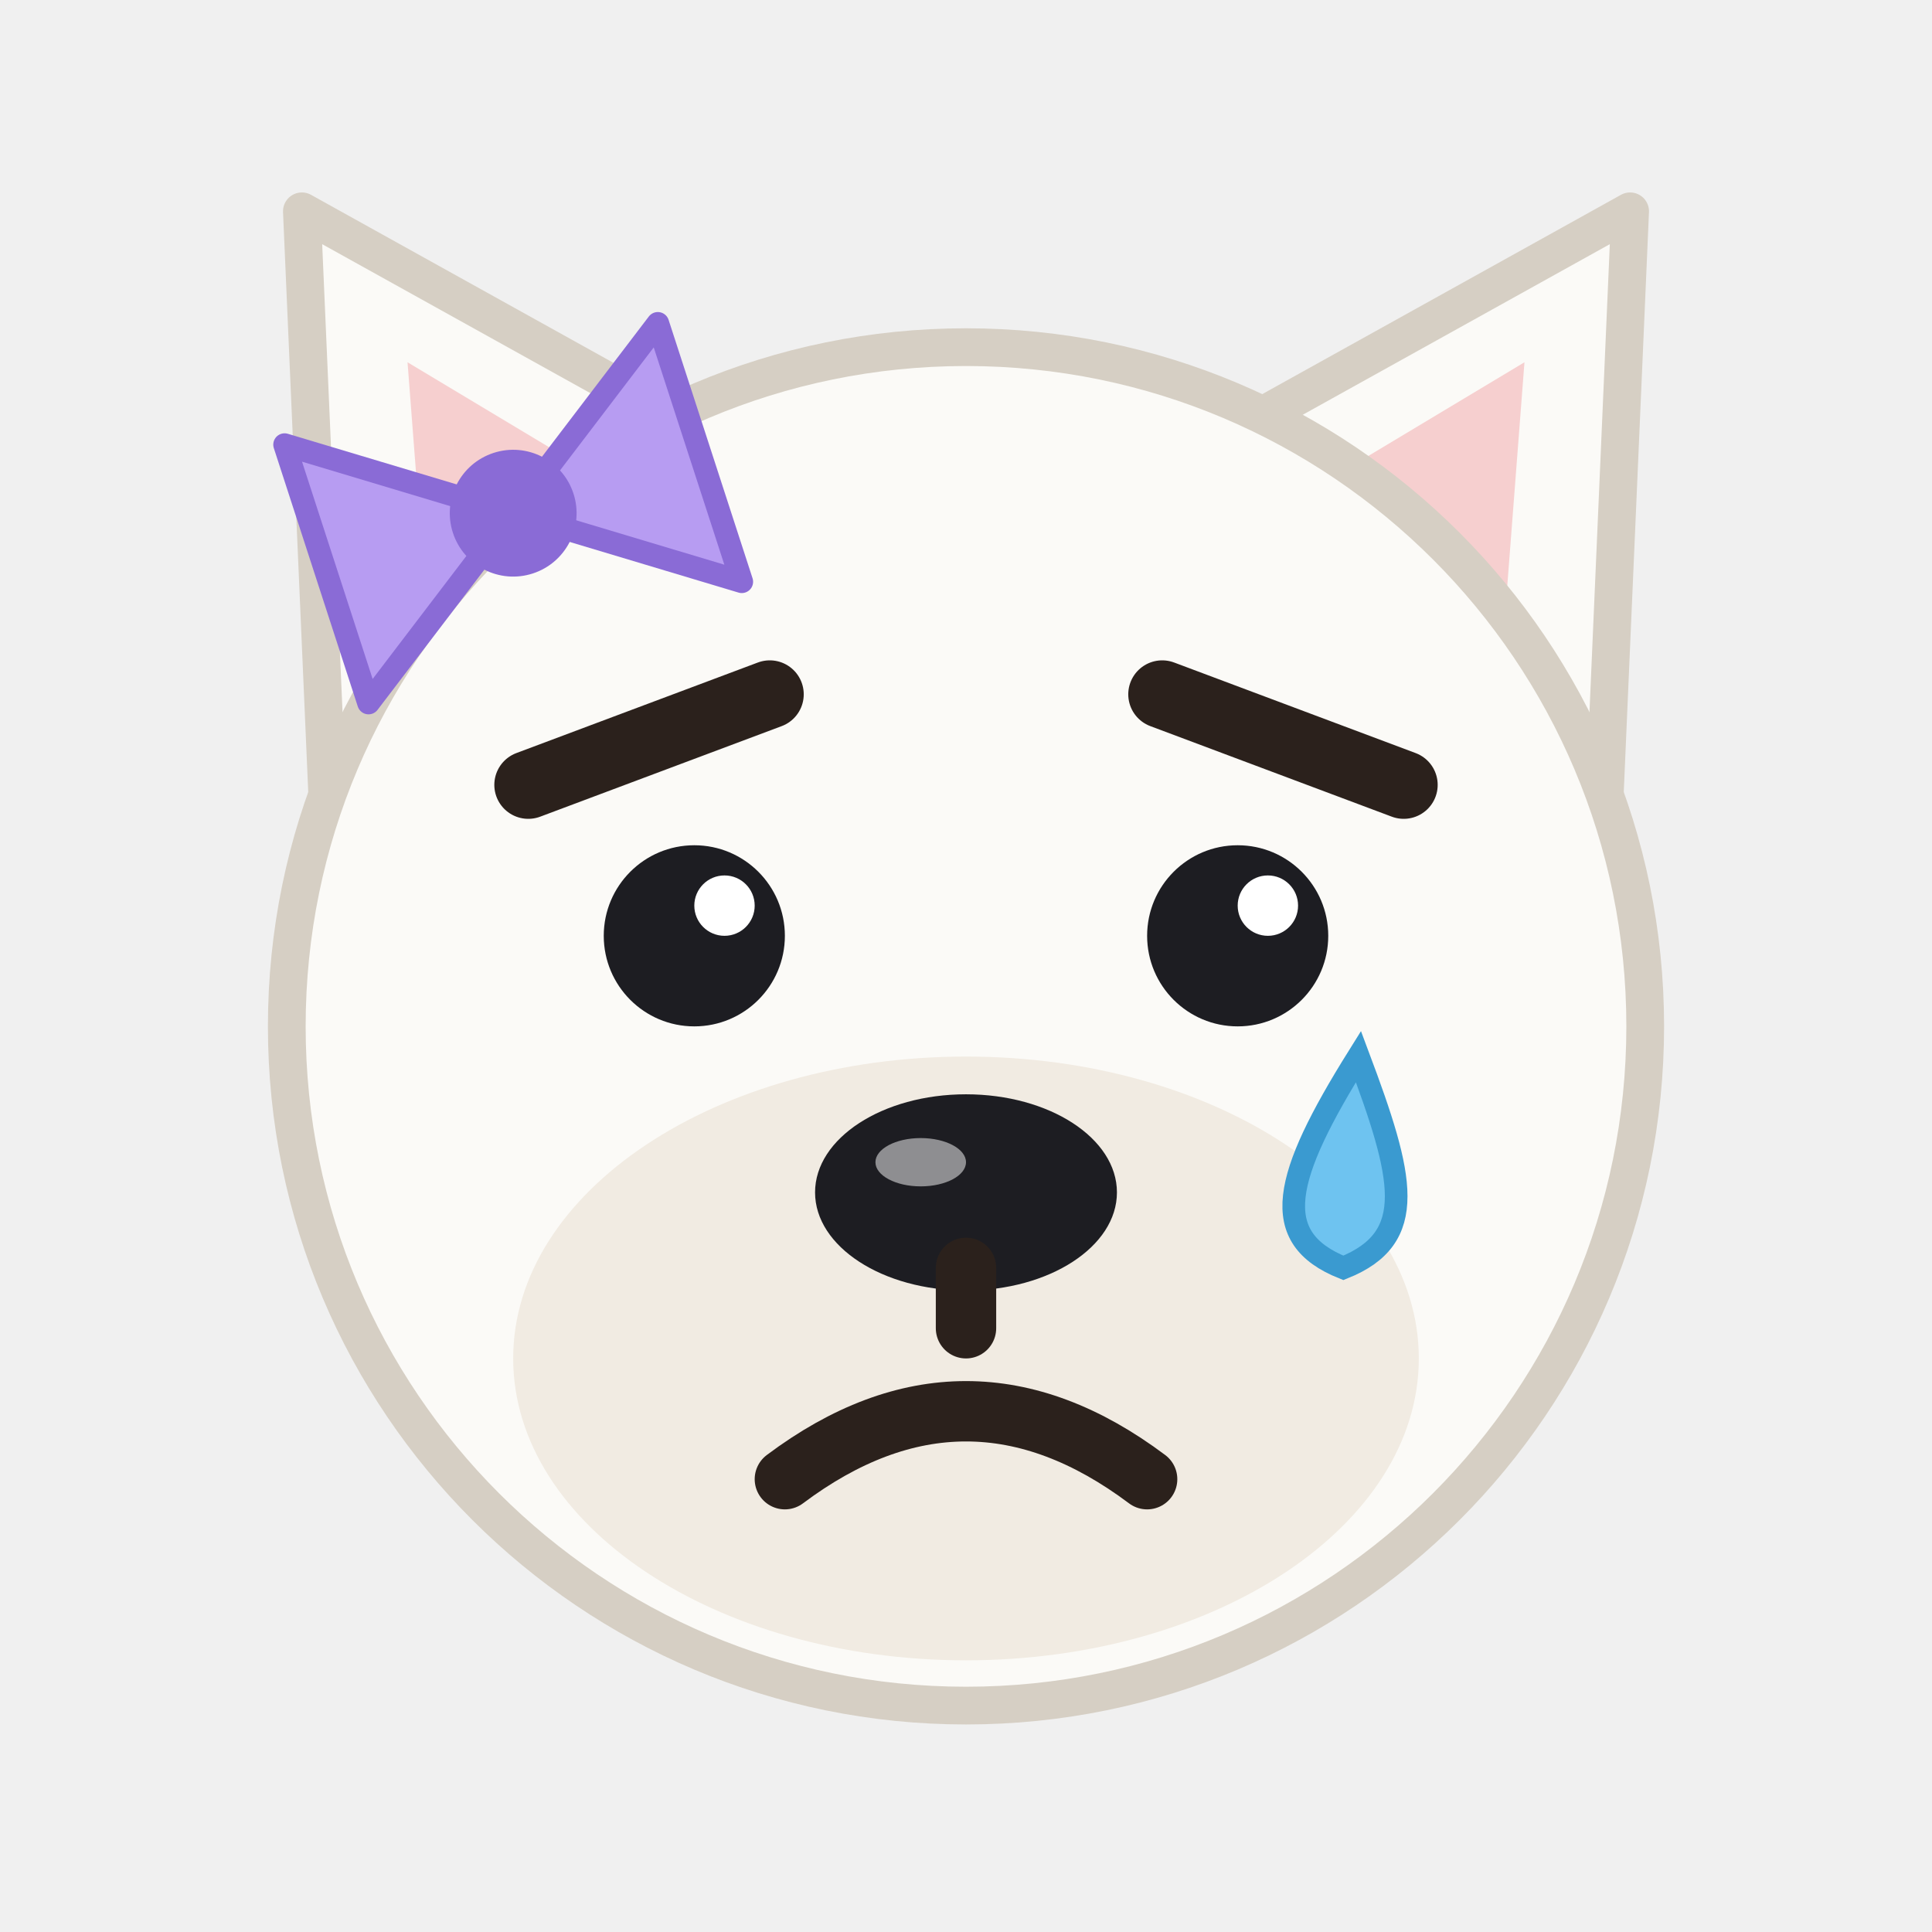
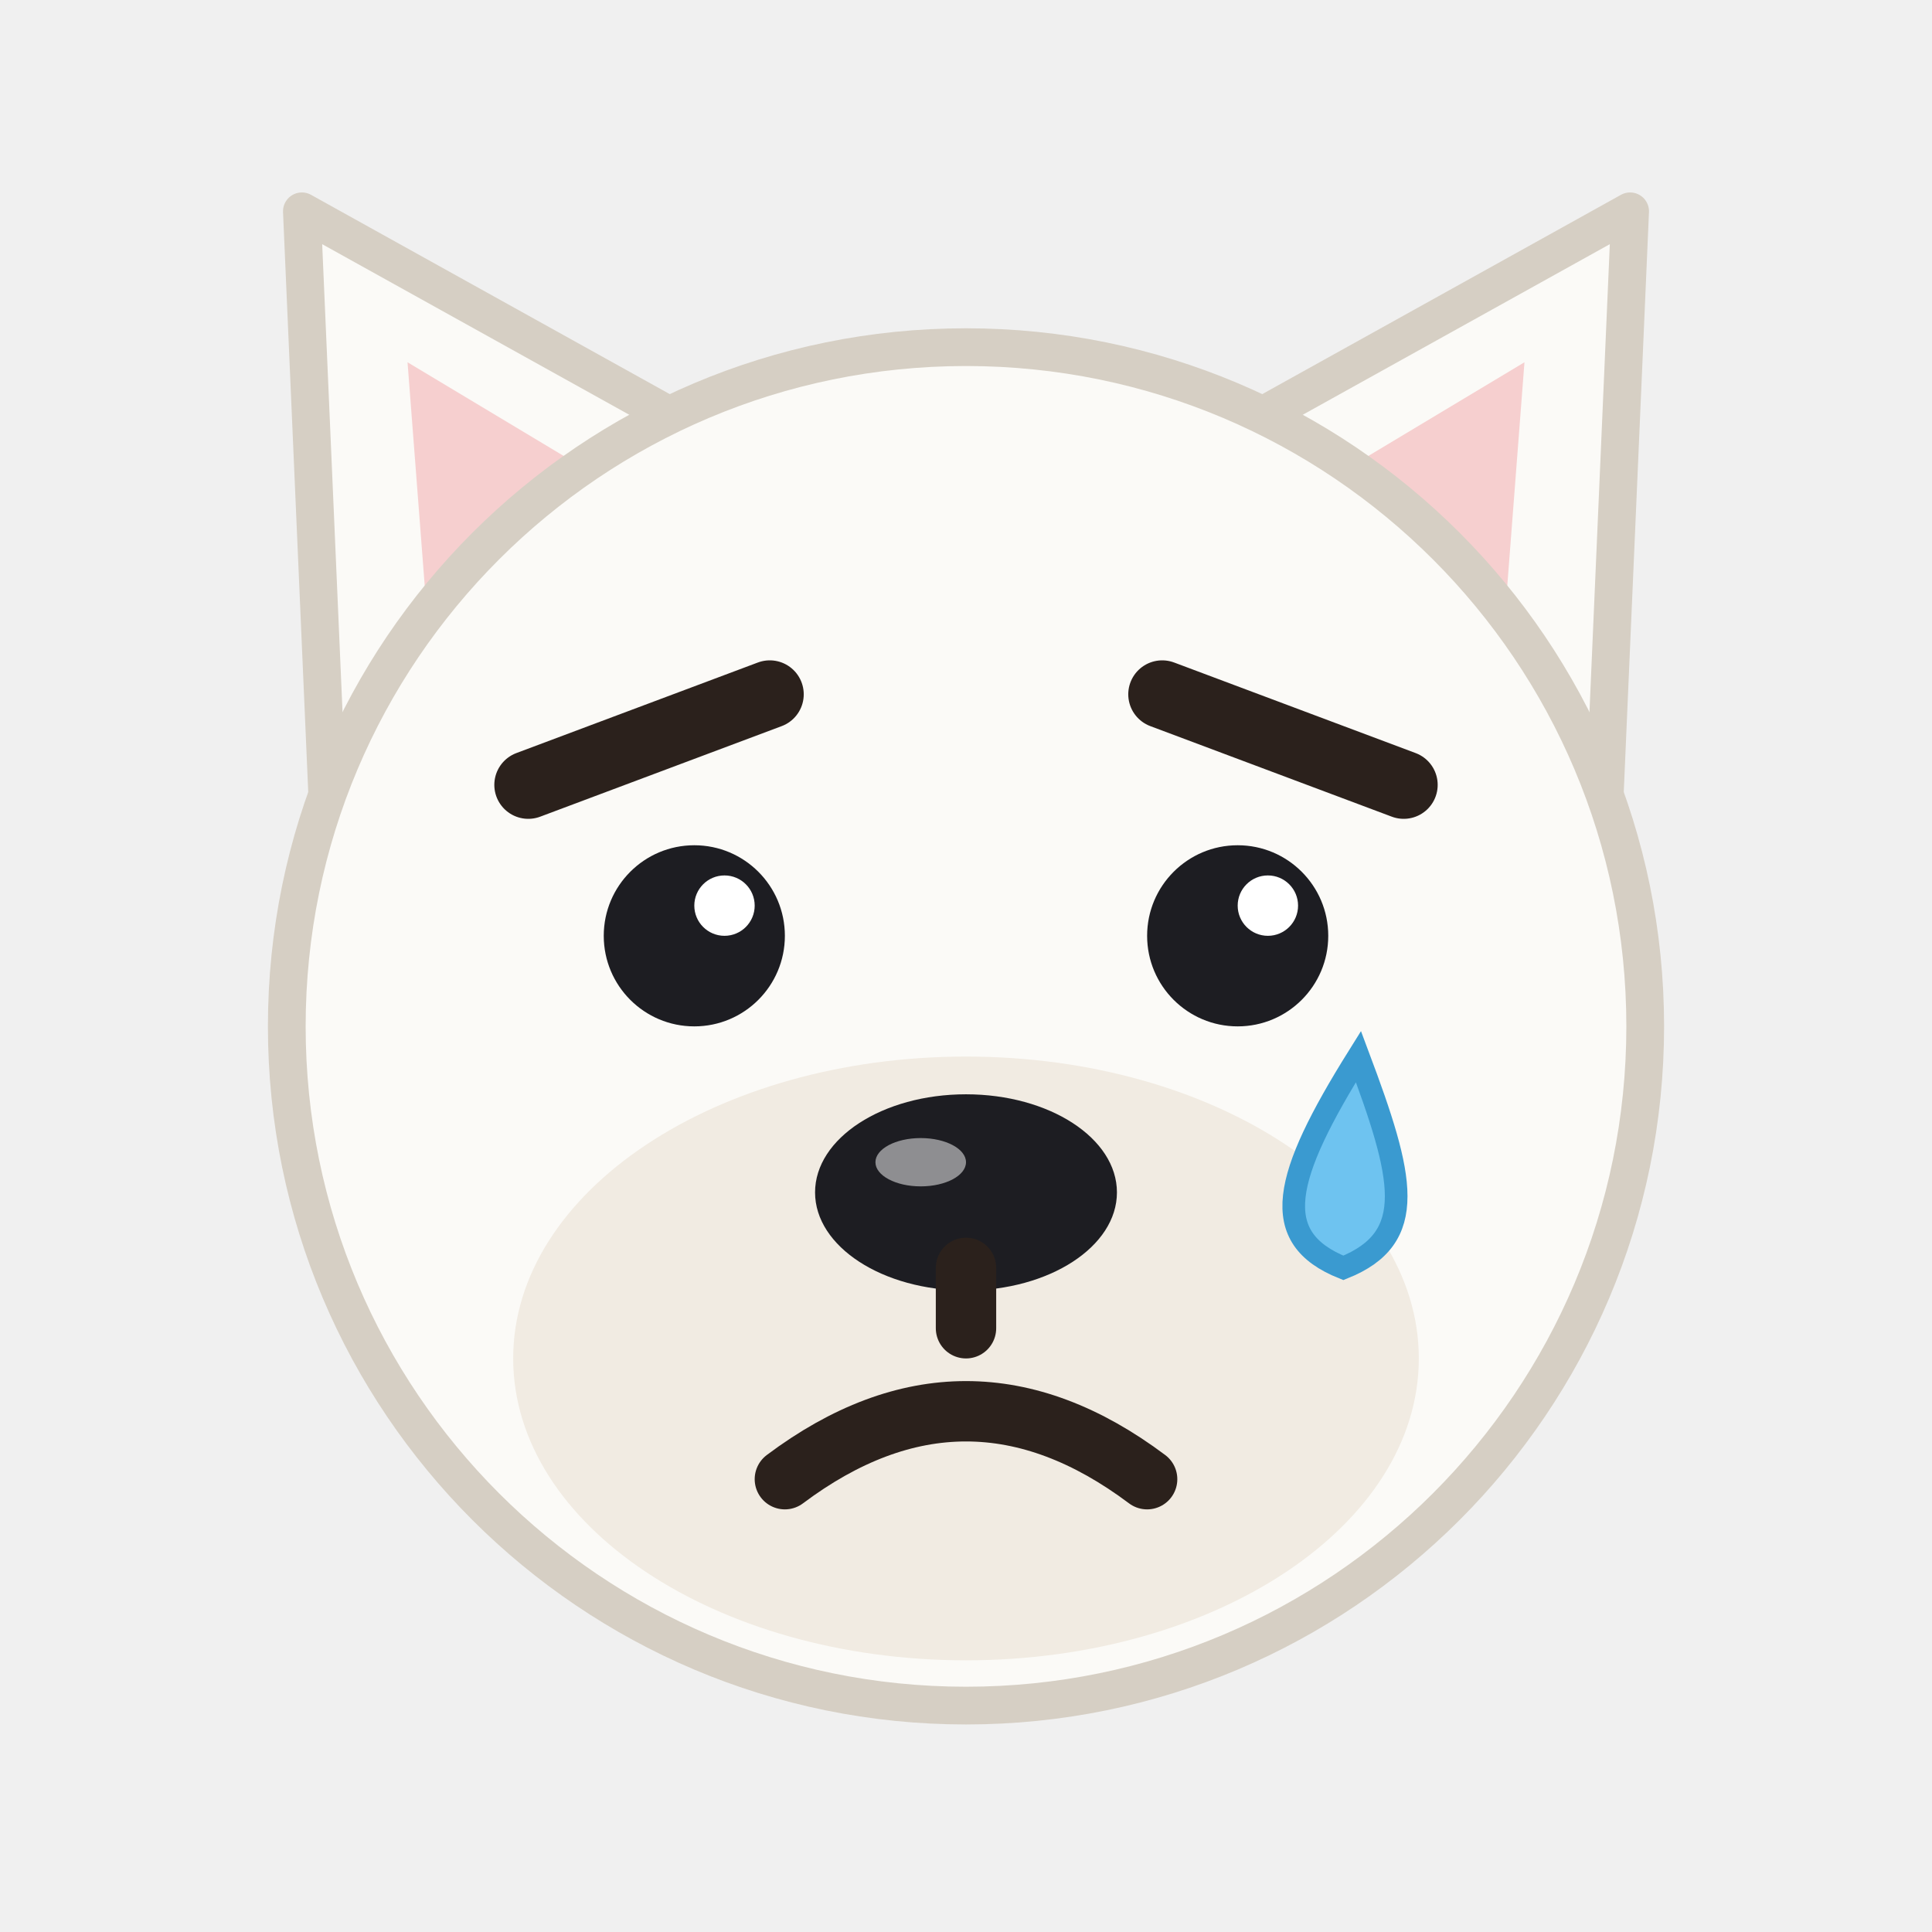
<svg xmlns="http://www.w3.org/2000/svg" viewBox="0 0 128 128">
  <path d="M22 60L20 14L56 34Z" fill="#fbfaf7" stroke="#d6cfc4" stroke-width="2.5" stroke-linejoin="round" />
  <path d="M106 60L108 14L72 34Z" fill="#fbfaf7" stroke="#d6cfc4" stroke-width="2.5" stroke-linejoin="round" />
  <path d="M29 50L27 24L47 36Z" fill="#f6cfcf" />
  <path d="M99 50L101 24L81 36Z" fill="#f6cfcf" />
  <circle cx="64" cy="68" r="45" fill="#fbfaf7" stroke="#d6cfc4" stroke-width="2.5" />
  <ellipse cx="64" cy="90" rx="30" ry="20" fill="#f1ebe2" />
  <circle cx="46" cy="62" r="6" fill="#1d1d22" />
  <circle cx="82" cy="62" r="6" fill="#1d1d22" />
  <circle cx="48" cy="60" r="2" fill="#fff" />
  <circle cx="84" cy="60" r="2" fill="#fff" />
  <path d="M35 52l16-6M93 52l-16-6" stroke="#2b211c" stroke-width="4.5" stroke-linecap="round" />
  <ellipse cx="64" cy="79" rx="10" ry="6.5" fill="#1d1d22" />
  <ellipse cx="61" cy="77" rx="3" ry="1.6" fill="#fff" opacity=".5" />
  <path d="M64 84v4M52 98q12-9 24 0" fill="none" stroke="#2b211c" stroke-width="4" stroke-linecap="round" />
  <path d="M90 70c-5 8-6 12-1 14 5-2 4-6 1-14z" fill="#6ec3f0" stroke="#3a9ad0" stroke-width="1.5" />
-   <g transform="translate(34 34) rotate(-18)">
-     <path d="M0 0L-13 -9L-13 9Z" fill="#b79cf2" stroke="#8a6bd6" stroke-width="1.5" stroke-linejoin="round" />
-     <path d="M0 0L13 -9L13 9Z" fill="#b79cf2" stroke="#8a6bd6" stroke-width="1.5" stroke-linejoin="round" />
-     <circle r="4.2" fill="#8a6bd6" />
-   </g>
</svg>
